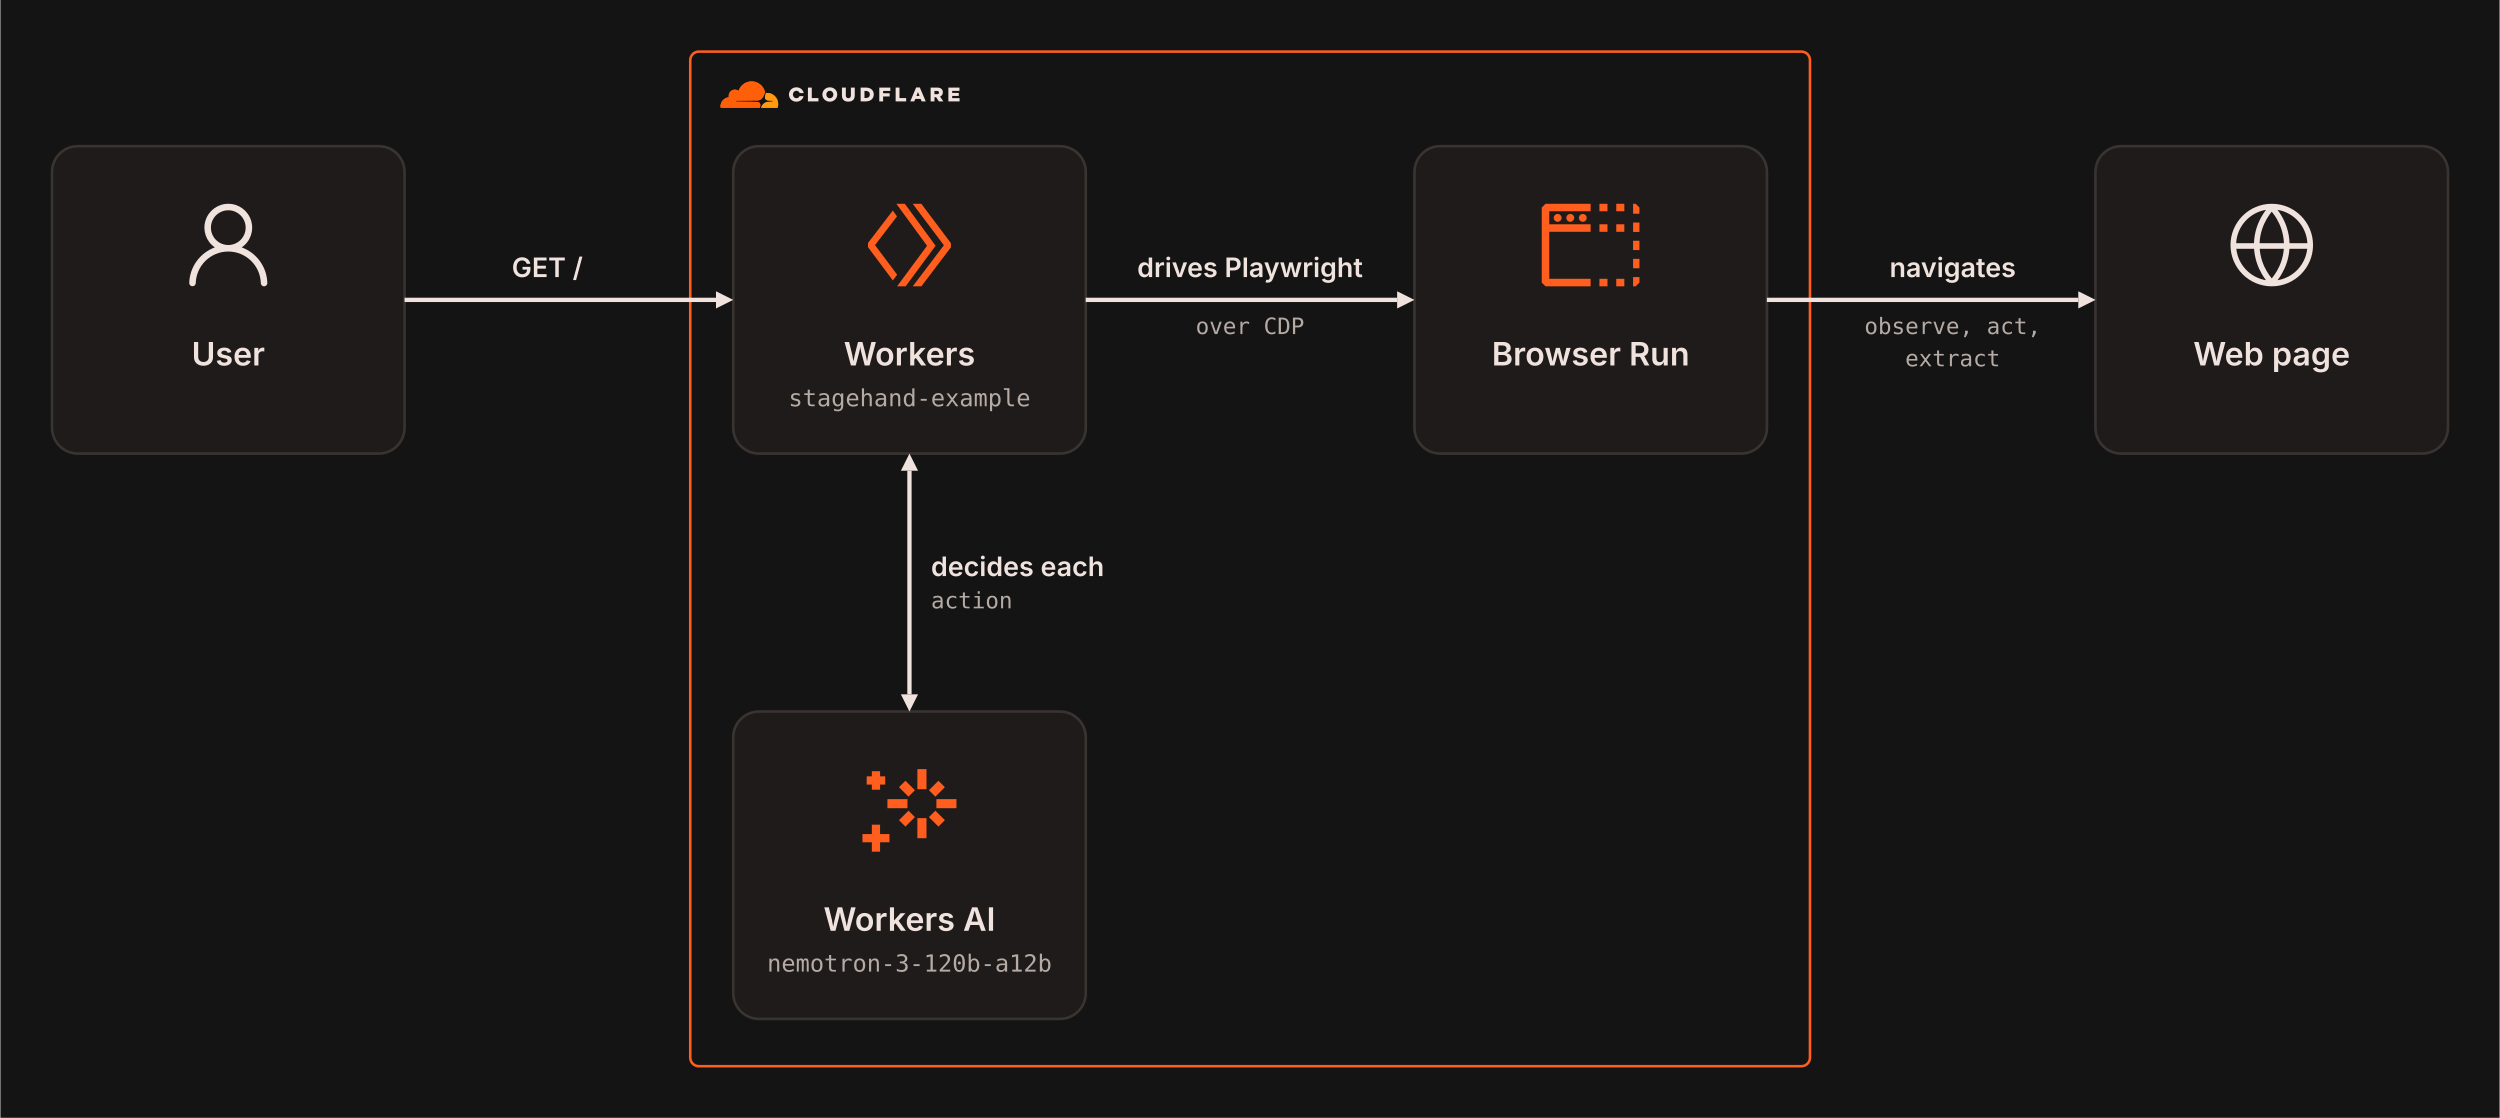
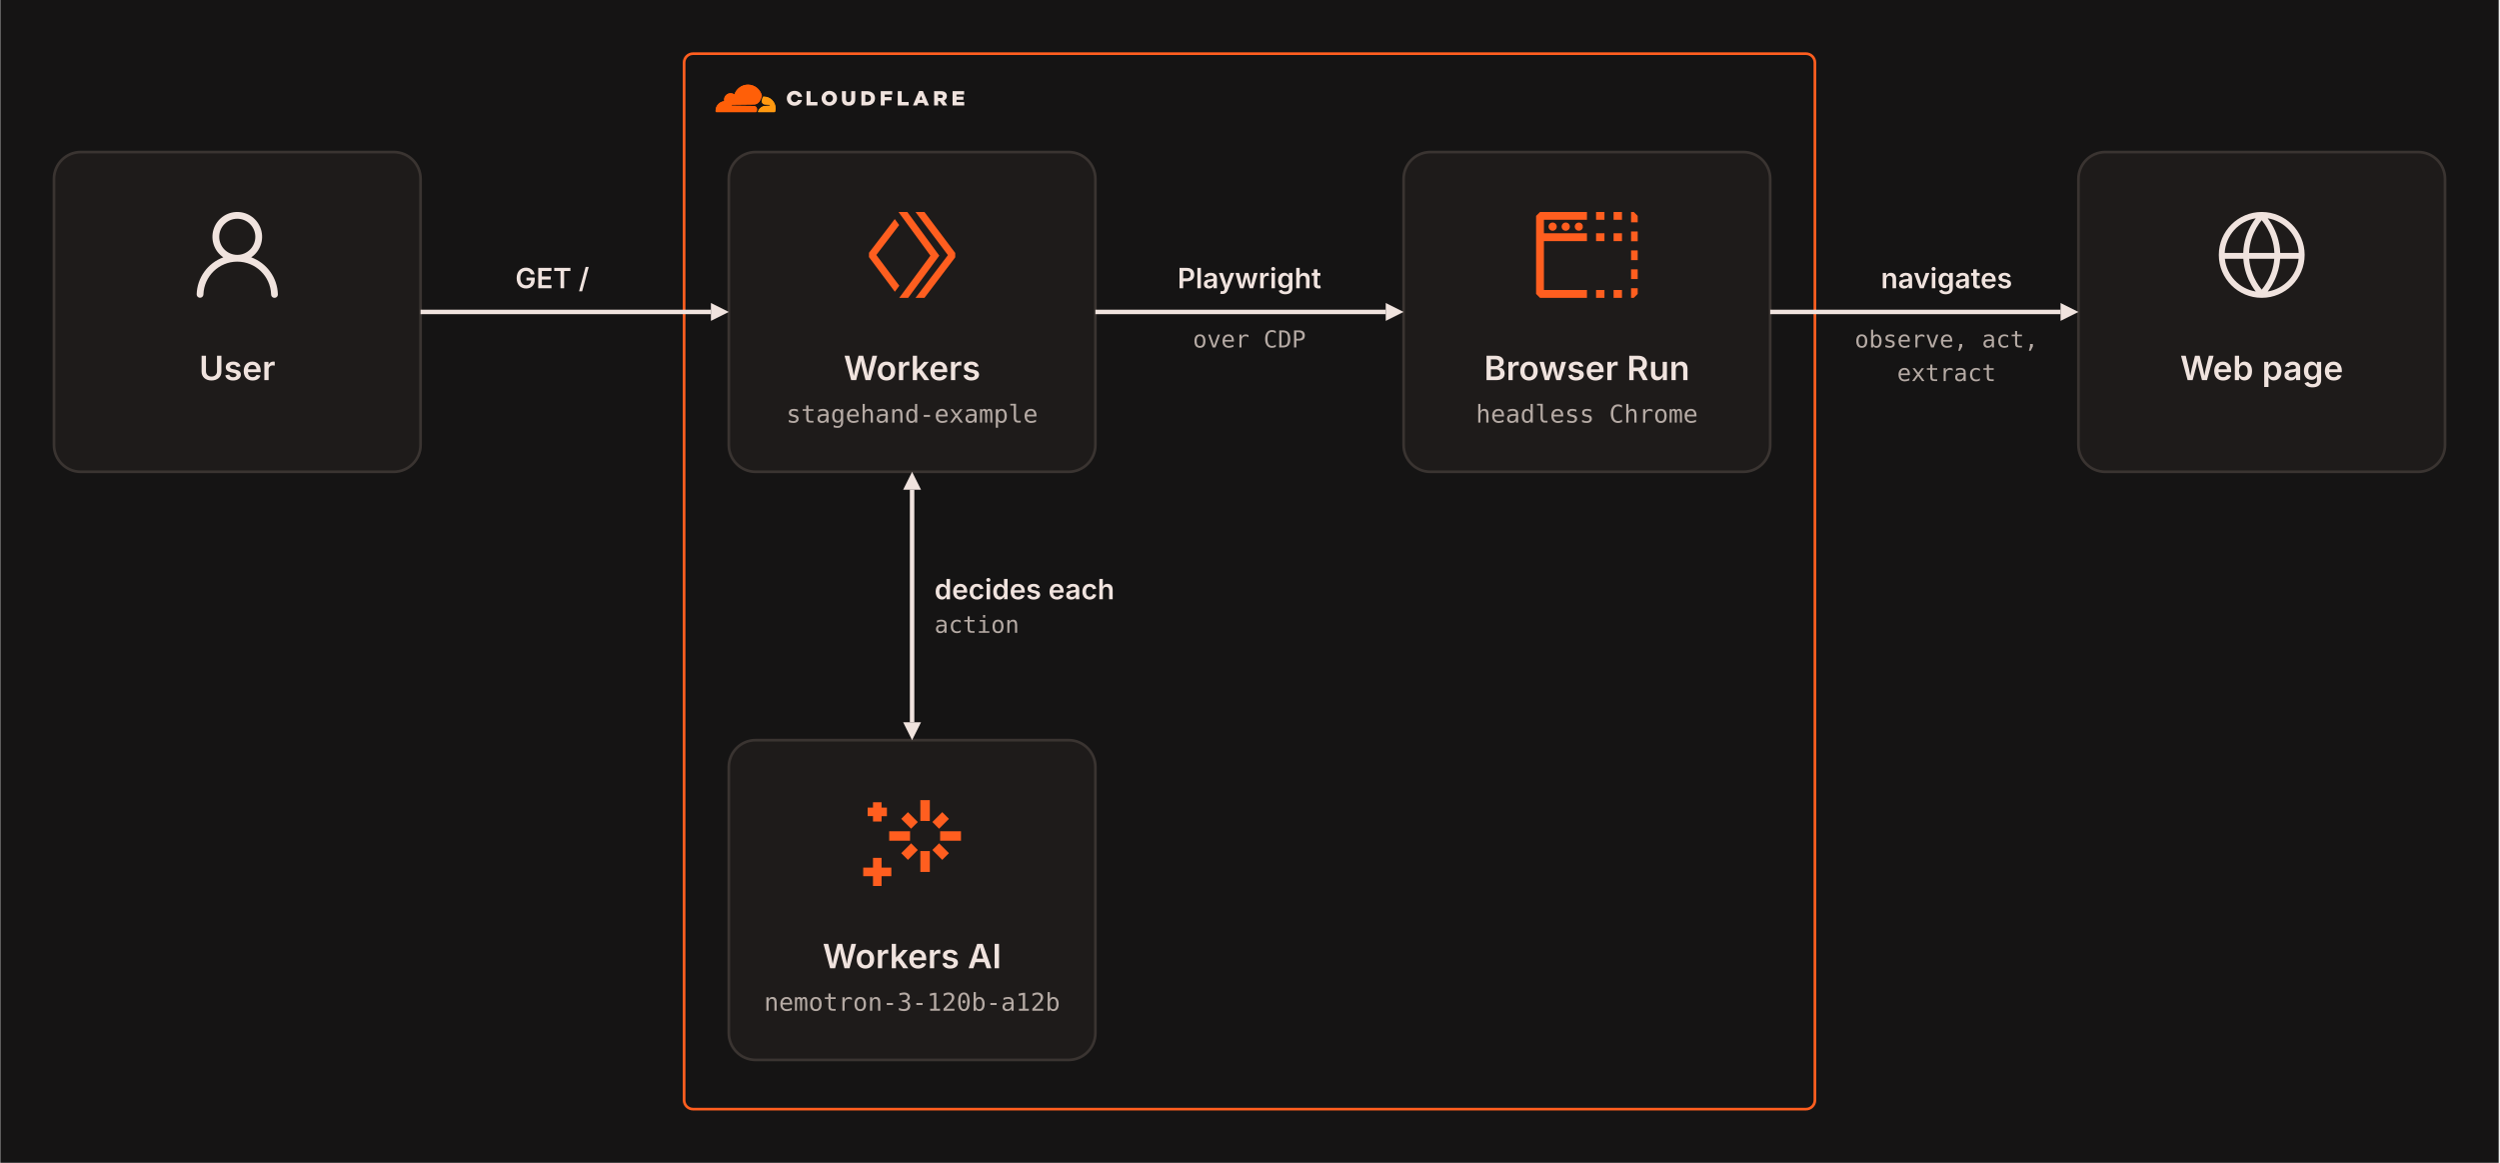
- <svg xmlns="http://www.w3.org/2000/svg" width="1163" height="520" viewBox="16.0 -4.0 1162.6 520.0" style="background:#151414" role="img">
-   <rect x="16.0" y="-4.0" width="1162.6" height="520.0" fill="#151414" />
-   <rect data-boundary="cloudflare" x="336.9" y="20.0" width="520.9" height="472.0" rx="4" fill="none" stroke="#FF5E1F" stroke-width="1.2" />
-   <svg width="27.02" height="12.28" fill="#FF5E1F" viewBox="0 0 66 30" id="i374f2e-1" x="350.88" y="33.86" preserveAspectRatio="xMidYMid meet" data-icon="" aria-hidden="true">
-     <g clip-path="url(#i374f2e-1-clip0_746_2)">
+ <svg xmlns="http://www.w3.org/2000/svg" width="1118" height="520" viewBox="16.0 -4.0 1117.7 520.0" style="background:#151414" role="img">
+   <rect x="16.0" y="-4.0" width="1117.7" height="520.0" fill="#151414" />
+   <rect data-boundary="cloudflare" x="321.9" y="20.0" width="505.9" height="472.0" rx="4" fill="none" stroke="#FF5E1F" stroke-width="1.2" />
+   <svg width="27.02" height="12.28" fill="#FF5E1F" viewBox="0 0 66 30" id="if0e265-1" x="335.9" y="33.86" preserveAspectRatio="xMidYMid meet" data-icon="" aria-hidden="true">
+     <g clip-path="url(#if0e265-1-clip0_746_2)">
      <path fill="#ff9910" d="M53.12 13.125c6.997 0 12.668 5.708 12.668 12.75 0 1.255-.18 2.468-.516 3.614a.72.72 0 0 1-.694.511H46.953a.375.375 0 0 1-.348-.51l.337-.882c1.076-2.833 4.146-5.154 6.987-5.29l5.384-.277a.543.543 0 0 0 .514-.544.543.543 0 0 0-.51-.544l-5.056-.299c-2.718-.14-4.046-2.56-3.315-5.081l.842-2.902a.72.72 0 0 1 .646-.527q.34-.02.686-.019" />
      <path fill="#ff5f08" d="M35.609 0c7.295 0 13.424 5.025 15.157 11.824.073.285.05.586-.054.862l-1.388 3.677c-1.076 2.833-3.842 5.29-6.97 5.29l-24.105.278a.533.533 0 0 0-.525.535c0 .293.234.531.524.535l23.765.316c2.724 0 4.046 2.56 3.316 5.081l-.307 1.061a.75.75 0 0 1-.716.541H.964a.71.71 0 0 1-.718-.646 11 11 0 0 1-.034-.854c0-5.476 4.166-9.973 9.482-10.456a7.2 7.2 0 0 1-.167-1.544c0-3.935 3.17-7.125 7.08-7.125 1.555 0 2.994.506 4.162 1.362C22.849 4.497 28.707 0 35.609 0" />
      <path fill="#ff9910" d="M53.12 13.125c6.997 0 12.668 5.708 12.668 12.75 0 1.255-.18 2.468-.516 3.614a.72.72 0 0 1-.694.511H46.953a.375.375 0 0 1-.348-.51l.337-.882c1.076-2.833 4.146-5.154 6.987-5.29l5.384-.277a.543.543 0 0 0 .514-.544.543.543 0 0 0-.51-.544l-5.056-.299c-2.718-.14-4.046-2.56-3.315-5.081l.842-2.902a.72.72 0 0 1 .646-.527q.34-.02.686-.019" />
      <path fill="#ff5f08" d="M35.609 0c7.295 0 13.424 5.025 15.157 11.824.073.285.05.586-.054.862l-1.388 3.677c-1.076 2.833-3.842 5.29-6.97 5.29l-24.105.278a.533.533 0 0 0-.525.535c0 .293.234.531.524.535l23.765.316c2.724 0 4.046 2.56 3.316 5.081l-.307 1.061a.75.75 0 0 1-.716.541H.964a.71.71 0 0 1-.718-.646 11 11 0 0 1-.034-.854c0-5.476 4.166-9.973 9.482-10.456a7.2 7.2 0 0 1-.167-1.544c0-3.935 3.17-7.125 7.08-7.125 1.555 0 2.994.506 4.162 1.362C22.849 4.497 28.707 0 35.609 0" />
    </g>
    <defs>
-       <clipPath id="i374f2e-1-clip0_746_2">
+       <clipPath id="if0e265-1-clip0_746_2">
        <path fill="#fff" d="M0 0h66v30H0z" />
      </clipPath>
    </defs>
  </svg>
-   <svg viewBox="0 0 719 59" fill="#F0E3DE" id="i374f2e-2" x="382.8" y="36.62" width="82.31" height="6.75" preserveAspectRatio="xMidYMid meet" data-icon="" aria-hidden="true">
+   <svg viewBox="0 0 719 59" fill="#F0E3DE" id="if0e265-2" x="367.83" y="36.62" width="82.31" height="6.75" preserveAspectRatio="xMidYMid meet" data-icon="" aria-hidden="true">
    <path d="M77.102 1.1H92.701V43.6H119.802V57.2H77.102V1.1Z" fill="#F0E3DE" />
    <path d="M135.898 29.3V29.2C135.898 13.1 148.898 0 166.198 0C183.498 0 196.298 12.9 196.298 29V29.2C196.298 45.3 183.298 58.4 165.998 58.4C148.798 58.3 135.898 45.4 135.898 29.3ZM180.498 29.3V29.2C180.498 21.1 174.698 14.1 166.098 14.1C157.598 14.1 151.898 21 151.898 29.1V29.3C151.898 37.4 157.698 44.4 166.198 44.4C174.798 44.3 180.498 37.4 180.498 29.3Z" fill="#F0E3DE" />
    <path d="M215.398 32.6V1.1H231.198V32.3C231.198 40.4 235.298 44.2 241.498 44.2C247.698 44.2 251.798 40.5 251.798 32.7V1.1H267.598V32.2C267.598 50.3 257.298 58.2 241.298 58.2C225.398 58.3 215.398 50.2 215.398 32.6Z" fill="#F0E3DE" />
    <path d="M291.398 1.1H313.098C333.098 1.1 344.798 12.6 344.798 28.8V29C344.798 45.2 332.998 57.2 312.798 57.2H291.498L291.398 1.1ZM313.298 43.4C322.598 43.4 328.798 38.3 328.798 29.2V29C328.798 20 322.598 14.8 313.298 14.8H306.998V43.3L313.298 43.4Z" fill="#F0E3DE" />
    <path d="M367.297 1.1H412.197V14.8H382.797V24.3H409.397V37.2H382.797V57.2H367.297V1.1Z" fill="#F0E3DE" />
    <path d="M433.797 1.1H449.297V43.6H476.497V57.2H433.797V1.1Z" fill="#F0E3DE" />
    <path d="M517.097 0.699H532.097L555.997 57.199H539.297L535.197 47.199H513.597L509.597 57.199H493.297L517.097 0.699ZM530.797 35.099L524.597 19.199L518.297 35.099H530.797Z" fill="#F0E3DE" />
    <path d="M576 1.1H602.5C611.1 1.1 617 3.3 620.8 7.2C624.1 10.4 625.8 14.7 625.8 20.3V20.5C625.8 29.1 621.2 34.8 614.3 37.7L627.7 57.3H609.7L598.4 40.3H591.6V57.3H576.1L576 1.1ZM601.8 28.1C607.1 28.1 610.1 25.5 610.1 21.5V21.2C610.1 16.8 606.9 14.6 601.7 14.6H591.5V28.1H601.8Z" fill="#F0E3DE" />
    <path d="M648.203 1.1H693.303V14.4H663.603V22.8H690.503V35.1H663.603V44H693.703V57.2H648.203V1.1Z" fill="#F0E3DE" />
    <path d="M43.1 35.9C40.9 40.8 36.3 44.3 30.3 44.3C21.8 44.3 16 37.2 16 29.2V29C16 20.9 21.7 14 30.2 14C36.6 14 41.5 17.9 43.5 23.3H59.9C57.3 9.9 45.5 0 30.3 0C13 0 0 13.1 0 29.2V29.4C0 45.5 12.8 58.4 30.1 58.4C44.9 58.4 56.5 48.8 59.5 36L43.1 35.9Z" fill="#F0E3DE" />
  </svg>
  <g data-node-id="user">
    <rect x="40.0" y="64.0" width="164.0" height="143.0" rx="12" fill="#1E1B1A" stroke="#3A3431" stroke-width="1.2" />
-     <svg width="48.46" height="48.46" viewBox="0 0 24 24" id="i374f2e-3" x="97.77" y="85.75" preserveAspectRatio="xMidYMid meet" data-icon="" aria-hidden="true" fill="#F0E3DE">
+     <svg width="48.46" height="48.46" viewBox="0 0 24 24" id="if0e265-3" x="97.77" y="85.75" preserveAspectRatio="xMidYMid meet" data-icon="" aria-hidden="true" fill="#F0E3DE">
      <path d="M12 2.5a5.5 5.5 0 0 1 3.096 10.047 9.005 9.005 0 0 1 5.9 8.181.75.75 0 1 1-1.499.044 7.5 7.5 0 0 0-14.993 0 .75.75 0 0 1-1.5-.045 9.005 9.005 0 0 1 5.9-8.18A5.5 5.5 0 0 1 12 2.5ZM8 8a4 4 0 1 0 8 0 4 4 0 0 0-8 0Z" />
    </svg>
    <text x="122.0" y="166.0" font-family="'Inter Variable', 'Inter', system-ui, -apple-system, 'Segoe UI', Roboto, sans-serif" font-size="15" fill="#F0E3DE" font-weight="600" text-anchor="middle">User</text>
  </g>
  <g data-node-id="worker">
-     <rect x="356.9" y="64.0" width="164.0" height="143.0" rx="12" fill="#1E1B1A" stroke="#3A3431" stroke-width="1.2" />
-     <svg width="48.25" height="48.25" viewBox="1.379 1.886 45.235 45.235" id="i374f2e-4" x="414.75" y="85.88" preserveAspectRatio="xMidYMid meet" data-icon="" aria-hidden="true" fill="#FF5E1F">
+     <rect x="341.9" y="64.0" width="164.0" height="143.0" rx="12" fill="#1E1B1A" stroke="#3A3431" stroke-width="1.2" />
+     <svg width="48.25" height="48.25" viewBox="1.379 1.886 45.235 45.235" id="if0e265-4" x="399.78" y="85.88" preserveAspectRatio="xMidYMid meet" data-icon="" aria-hidden="true" fill="#FF5E1F">
      <path d="m18.63 37.418-9.645-12.9 9.592-12.533-1.852-2.527L5.917 23.595l-.015 1.808 10.86 14.542z" />
      <path d="M21.997 6.503h-3.712l13.387 18.3-13.072 17.7h3.735L35.4 24.81z" />
      <path d="M29.175 6.503h-3.758l13.598 18.082-13.598 17.918h3.765l12.908-17.01v-1.808z" />
    </svg>
-     <text x="438.9" y="166.0" font-family="'Inter Variable', 'Inter', system-ui, -apple-system, 'Segoe UI', Roboto, sans-serif" font-size="15" fill="#F0E3DE" font-weight="600" text-anchor="middle">Workers</text>
-     <text x="438.9" y="185.0" font-family="'JetBrains Mono Variable', 'JetBrains Mono', ui-monospace, 'Cascadia Code', 'Source Code Pro', Menlo, Consolas, monospace" font-size="11" fill="#B5AAA4" font-weight="400" text-anchor="middle">stagehand-example</text>
+     <text x="423.9" y="166.0" font-family="'Inter Variable', 'Inter', system-ui, -apple-system, 'Segoe UI', Roboto, sans-serif" font-size="15" fill="#F0E3DE" font-weight="600" text-anchor="middle">Workers</text>
+     <text x="423.9" y="185.0" font-family="'JetBrains Mono Variable', 'JetBrains Mono', ui-monospace, 'Cascadia Code', 'Source Code Pro', Menlo, Consolas, monospace" font-size="11" fill="#B5AAA4" font-weight="400" text-anchor="middle">stagehand-example</text>
  </g>
  <g data-node-id="browser">
-     <rect x="673.8" y="64.0" width="164.0" height="143.0" rx="12" fill="#1E1B1A" stroke="#3A3431" stroke-width="1.2" />
-     <svg width="56.81" height="56.81" viewBox="-0.455 0.175 64.95 64.95" id="i374f2e-5" x="727.34" y="81.59" preserveAspectRatio="xMidYMid meet" data-icon="" aria-hidden="true" fill="#FF5E1F">
+     <rect x="643.8" y="64.0" width="164.0" height="143.0" rx="12" fill="#1E1B1A" stroke="#3A3431" stroke-width="1.2" />
+     <svg width="56.81" height="56.81" viewBox="-0.455 0.175 64.95 64.95" id="if0e265-5" x="697.39" y="81.59" preserveAspectRatio="xMidYMid meet" data-icon="" aria-hidden="true" fill="#FF5E1F">
      <path d="M23.3 18.2a2.1 2.1 0 1 1-4.2 0 2.1 2.1 0 0 1 4.2 0m-6.7 0a2.1 2.1 0 1 1-4.2 0 2.1 2.1 0 0 1 4.2 0m13.3-.61a2.1 2.1 0 1 0 0 1.22zm28.1-1.6V12.7l-2-2h-1.39v5.29zm0 9.67v-4.99h-3.39v4.99zm0 9.67v-4.99h-3.39v4.99zM58 45v-4.99h-3.39V45zm-3.39 9.6H56l2-2v-2.93h-3.39zm-17.9-4H41v4h-4.29zm8.96 0h4.29v4h-4.29zm-8.96-29H41v4h-4.29zm8.96 0h4.29v4h-4.29zm4.29-6.9h-4.29v-4h4.29zm-8.96 0h-4.29v-4H41zm-8.96-4h-24l-2 2v39.9l2 2h24v-4h-22v-25h22v-4h-22v-6.9h22z" />
    </svg>
-     <text x="755.8" y="166.0" font-family="'Inter Variable', 'Inter', system-ui, -apple-system, 'Segoe UI', Roboto, sans-serif" font-size="15" fill="#F0E3DE" font-weight="600" text-anchor="middle">Browser Run</text>
+     <text x="725.8" y="166.0" font-family="'Inter Variable', 'Inter', system-ui, -apple-system, 'Segoe UI', Roboto, sans-serif" font-size="15" fill="#F0E3DE" font-weight="600" text-anchor="middle">Browser Run</text>
+     <text x="725.8" y="185.0" font-family="'JetBrains Mono Variable', 'JetBrains Mono', ui-monospace, 'Cascadia Code', 'Source Code Pro', Menlo, Consolas, monospace" font-size="11" fill="#B5AAA4" font-weight="400" text-anchor="middle">headless Chrome</text>
  </g>
  <g data-node-id="page">
-     <rect x="990.6" y="64.0" width="164.0" height="143.0" rx="12" fill="#1E1B1A" stroke="#3A3431" stroke-width="1.2" />
-     <svg width="41.89" height="41.89" viewBox="0 0 24 24" id="i374f2e-6" x="1051.68" y="89.05" preserveAspectRatio="xMidYMid meet" data-icon="" aria-hidden="true" fill="#F0E3DE">
+     <rect x="945.7" y="64.0" width="164.0" height="143.0" rx="12" fill="#1E1B1A" stroke="#3A3431" stroke-width="1.2" />
+     <svg width="41.89" height="41.89" viewBox="0 0 24 24" id="if0e265-6" x="1006.75" y="89.05" preserveAspectRatio="xMidYMid meet" data-icon="" aria-hidden="true" fill="#F0E3DE">
      <path d="M12 1c6.075 0 11 4.925 11 11s-4.925 11-11 11S1 18.075 1 12 5.925 1 12 1Zm3.241 10.5v-.001c-.1-2.708-.992-4.904-1.89-6.452a13.919 13.919 0 0 0-1.304-1.88L12 3.11l-.047.059c-.354.425-.828 1.06-1.304 1.88-.898 1.547-1.79 3.743-1.89 6.451Zm-12.728 0h4.745c.1-3.037 1.1-5.49 2.093-7.204.39-.672.78-1.233 1.119-1.673C6.11 3.329 2.746 7 2.513 11.5Zm18.974 0C21.254 7 17.89 3.329 13.53 2.623c.339.44.729 1.001 1.119 1.673.993 1.714 1.993 4.167 2.093 7.204ZM8.787 13c.182 2.478 1.02 4.5 1.862 5.953.382.661.818 1.29 1.304 1.88l.047.057.047-.059c.354-.425.828-1.06 1.304-1.88.842-1.451 1.679-3.471 1.862-5.951Zm-1.504 0H2.552a9.505 9.505 0 0 0 7.918 8.377 15.773 15.773 0 0 1-1.119-1.673C8.413 18.085 7.47 15.807 7.283 13Zm9.434 0c-.186 2.807-1.13 5.085-2.068 6.704-.39.672-.78 1.233-1.118 1.673A9.506 9.506 0 0 0 21.447 13Z" />
    </svg>
-     <text x="1072.6" y="166.0" font-family="'Inter Variable', 'Inter', system-ui, -apple-system, 'Segoe UI', Roboto, sans-serif" font-size="15" fill="#F0E3DE" font-weight="600" text-anchor="middle">Web page</text>
+     <text x="1027.7" y="166.0" font-family="'Inter Variable', 'Inter', system-ui, -apple-system, 'Segoe UI', Roboto, sans-serif" font-size="15" fill="#F0E3DE" font-weight="600" text-anchor="middle">Web page</text>
  </g>
  <g data-node-id="ai">
-     <rect x="356.9" y="327.0" width="164.0" height="143.0" rx="12" fill="#1E1B1A" stroke="#3A3431" stroke-width="1.2" />
-     <svg aria-hidden="true" width="54.67" height="54.67" viewBox="-1.375 -1.29 18.75 18.75" id="i374f2e-7" x="411.54" y="345.67" preserveAspectRatio="xMidYMid meet" data-icon="" fill="#FF5E1F">
+     <rect x="341.9" y="327.0" width="164.0" height="143.0" rx="12" fill="#1E1B1A" stroke="#3A3431" stroke-width="1.2" />
+     <svg aria-hidden="true" width="54.67" height="54.67" viewBox="-1.375 -1.29 18.75 18.75" id="if0e265-7" x="396.57" y="345.67" preserveAspectRatio="xMidYMid meet" data-icon="" fill="#FF5E1F">
      <path d="M10.72 1.5H9.265v3.198l1.455.004zM7.36 3.347l1.516 1.517-1.032 1.025-1.513-1.513 1.03-1.029ZM4.485 6.28h3.202l-.005 1.455H4.485zm1.848 3.36 1.515-1.516 1.026 1.032-1.512 1.512-1.03-1.029Zm2.932 2.875V9.313l1.455.005v3.197zm3.36-1.845-1.517-1.517 1.032-1.026 1.514 1.514zM15.5 7.735h-3.202l.005-1.455H15.5zm-1.847-3.359-1.516 1.516-1.025-1.032 1.513-1.513 1.028 1.03ZM2 1.829v.82h-.822v1.315H2v.821h1.314v-.82h.821V2.65h-.821v-.821zm0 12.842v-1.5H.5v-1.314H2v-1.499h1.314v1.499h1.5v1.314h-1.5v1.5z" />
    </svg>
-     <text x="438.9" y="429.0" font-family="'Inter Variable', 'Inter', system-ui, -apple-system, 'Segoe UI', Roboto, sans-serif" font-size="15" fill="#F0E3DE" font-weight="600" text-anchor="middle">Workers AI</text>
-     <text x="438.9" y="448.0" font-family="'JetBrains Mono Variable', 'JetBrains Mono', ui-monospace, 'Cascadia Code', 'Source Code Pro', Menlo, Consolas, monospace" font-size="11" fill="#B5AAA4" font-weight="400" text-anchor="middle">nemotron-3-120b-a12b</text>
+     <text x="423.9" y="429.0" font-family="'Inter Variable', 'Inter', system-ui, -apple-system, 'Segoe UI', Roboto, sans-serif" font-size="15" fill="#F0E3DE" font-weight="600" text-anchor="middle">Workers AI</text>
+     <text x="423.9" y="448.0" font-family="'JetBrains Mono Variable', 'JetBrains Mono', ui-monospace, 'Cascadia Code', 'Source Code Pro', Menlo, Consolas, monospace" font-size="11" fill="#B5AAA4" font-weight="400" text-anchor="middle">nemotron-3-120b-a12b</text>
  </g>
  <g data-edge-from="user" data-edge-to="worker">
-     <polyline points="204,135.5 348.88,135.5" fill="none" stroke="#F0E3DE" stroke-width="2" stroke-linejoin="miter" />
-     <polygon points="356.88,135.5 348.88,131.5 348.88,139.5" fill="#F0E3DE" />
-     <text x="270.4" y="124.9" font-family="'Inter Variable', 'Inter', system-ui, -apple-system, 'Segoe UI', Roboto, sans-serif" font-size="12.5" fill="#F0E3DE" font-weight="600" text-anchor="middle">GET /</text>
+     <polyline points="204,135.5 333.9,135.5" fill="none" stroke="#F0E3DE" stroke-width="2" stroke-linejoin="miter" />
+     <polygon points="341.9,135.5 333.9,131.5 333.9,139.5" fill="#F0E3DE" />
+     <text x="262.9" y="124.9" font-family="'Inter Variable', 'Inter', system-ui, -apple-system, 'Segoe UI', Roboto, sans-serif" font-size="12.5" fill="#F0E3DE" font-weight="600" text-anchor="middle">GET /</text>
  </g>
  <g data-edge-from="worker" data-edge-to="browser">
-     <polyline points="520.88,135.5 665.75,135.5" fill="none" stroke="#F0E3DE" stroke-width="2" stroke-linejoin="miter" />
-     <polygon points="673.75,135.5 665.75,131.5 665.75,139.5" fill="#F0E3DE" />
-     <text x="597.3" y="124.9" font-family="'Inter Variable', 'Inter', system-ui, -apple-system, 'Segoe UI', Roboto, sans-serif" font-size="12.5" fill="#F0E3DE" font-weight="600" text-anchor="middle">drives Playwright</text>
-     <text x="597.3" y="151.4" font-family="'JetBrains Mono Variable', 'JetBrains Mono', ui-monospace, 'Cascadia Code', 'Source Code Pro', Menlo, Consolas, monospace" font-size="10.5" fill="#B5AAA4" font-weight="400" text-anchor="middle">over CDP</text>
+     <polyline points="505.9,135.5 635.8,135.5" fill="none" stroke="#F0E3DE" stroke-width="2" stroke-linejoin="miter" />
+     <polygon points="643.8,135.5 635.8,131.5 635.8,139.5" fill="#F0E3DE" />
+     <text x="574.8" y="124.9" font-family="'Inter Variable', 'Inter', system-ui, -apple-system, 'Segoe UI', Roboto, sans-serif" font-size="12.5" fill="#F0E3DE" font-weight="600" text-anchor="middle">Playwright</text>
+     <text x="574.8" y="151.4" font-family="'JetBrains Mono Variable', 'JetBrains Mono', ui-monospace, 'Cascadia Code', 'Source Code Pro', Menlo, Consolas, monospace" font-size="10.5" fill="#B5AAA4" font-weight="400" text-anchor="middle">over CDP</text>
  </g>
  <g data-edge-from="browser" data-edge-to="page">
-     <polyline points="837.75,135.5 982.62,135.5" fill="none" stroke="#F0E3DE" stroke-width="2" stroke-linejoin="miter" />
-     <polygon points="990.62,135.5 982.62,131.5 982.62,139.5" fill="#F0E3DE" />
-     <text x="924.2" y="124.9" font-family="'Inter Variable', 'Inter', system-ui, -apple-system, 'Segoe UI', Roboto, sans-serif" font-size="12.5" fill="#F0E3DE" font-weight="600" text-anchor="middle">navigates</text>
-     <text x="924.2" y="151.4" font-family="'JetBrains Mono Variable', 'JetBrains Mono', ui-monospace, 'Cascadia Code', 'Source Code Pro', Menlo, Consolas, monospace" font-size="10.5" fill="#B5AAA4" font-weight="400" text-anchor="middle">observe, act,</text>
-     <text x="924.2" y="166.4" font-family="'JetBrains Mono Variable', 'JetBrains Mono', ui-monospace, 'Cascadia Code', 'Source Code Pro', Menlo, Consolas, monospace" font-size="10.5" fill="#B5AAA4" font-weight="400" text-anchor="middle">extract</text>
+     <polyline points="807.8,135.5 937.7,135.5" fill="none" stroke="#F0E3DE" stroke-width="2" stroke-linejoin="miter" />
+     <polygon points="945.7,135.5 937.7,131.5 937.7,139.5" fill="#F0E3DE" />
+     <text x="886.7" y="124.9" font-family="'Inter Variable', 'Inter', system-ui, -apple-system, 'Segoe UI', Roboto, sans-serif" font-size="12.5" fill="#F0E3DE" font-weight="600" text-anchor="middle">navigates</text>
+     <text x="886.7" y="151.4" font-family="'JetBrains Mono Variable', 'JetBrains Mono', ui-monospace, 'Cascadia Code', 'Source Code Pro', Menlo, Consolas, monospace" font-size="10.5" fill="#B5AAA4" font-weight="400" text-anchor="middle">observe, act,</text>
+     <text x="886.7" y="166.4" font-family="'JetBrains Mono Variable', 'JetBrains Mono', ui-monospace, 'Cascadia Code', 'Source Code Pro', Menlo, Consolas, monospace" font-size="10.5" fill="#B5AAA4" font-weight="400" text-anchor="middle">extract</text>
  </g>
  <g data-edge-from="worker" data-edge-to="ai">
-     <polyline points="438.88,215 438.88,319" fill="none" stroke="#F0E3DE" stroke-width="2" stroke-linejoin="miter" />
-     <polygon points="438.88,327 442.88,319 434.88,319" fill="#F0E3DE" />
-     <polygon points="438.88,207 434.88,215 442.88,215" fill="#F0E3DE" />
-     <text x="448.9" y="264.0" font-family="'Inter Variable', 'Inter', system-ui, -apple-system, 'Segoe UI', Roboto, sans-serif" font-size="12.5" fill="#F0E3DE" font-weight="600" text-anchor="start">decides each</text>
-     <text x="448.9" y="279.0" font-family="'JetBrains Mono Variable', 'JetBrains Mono', ui-monospace, 'Cascadia Code', 'Source Code Pro', Menlo, Consolas, monospace" font-size="10.5" fill="#B5AAA4" font-weight="400" text-anchor="start">action</text>
+     <polyline points="423.9,215 423.9,319" fill="none" stroke="#F0E3DE" stroke-width="2" stroke-linejoin="miter" />
+     <polygon points="423.9,327 427.9,319 419.9,319" fill="#F0E3DE" />
+     <polygon points="423.9,207 419.9,215 427.9,215" fill="#F0E3DE" />
+     <text x="433.9" y="264.0" font-family="'Inter Variable', 'Inter', system-ui, -apple-system, 'Segoe UI', Roboto, sans-serif" font-size="12.5" fill="#F0E3DE" font-weight="600" text-anchor="start">decides each</text>
+     <text x="433.9" y="279.0" font-family="'JetBrains Mono Variable', 'JetBrains Mono', ui-monospace, 'Cascadia Code', 'Source Code Pro', Menlo, Consolas, monospace" font-size="10.5" fill="#B5AAA4" font-weight="400" text-anchor="start">action</text>
  </g>
</svg>
